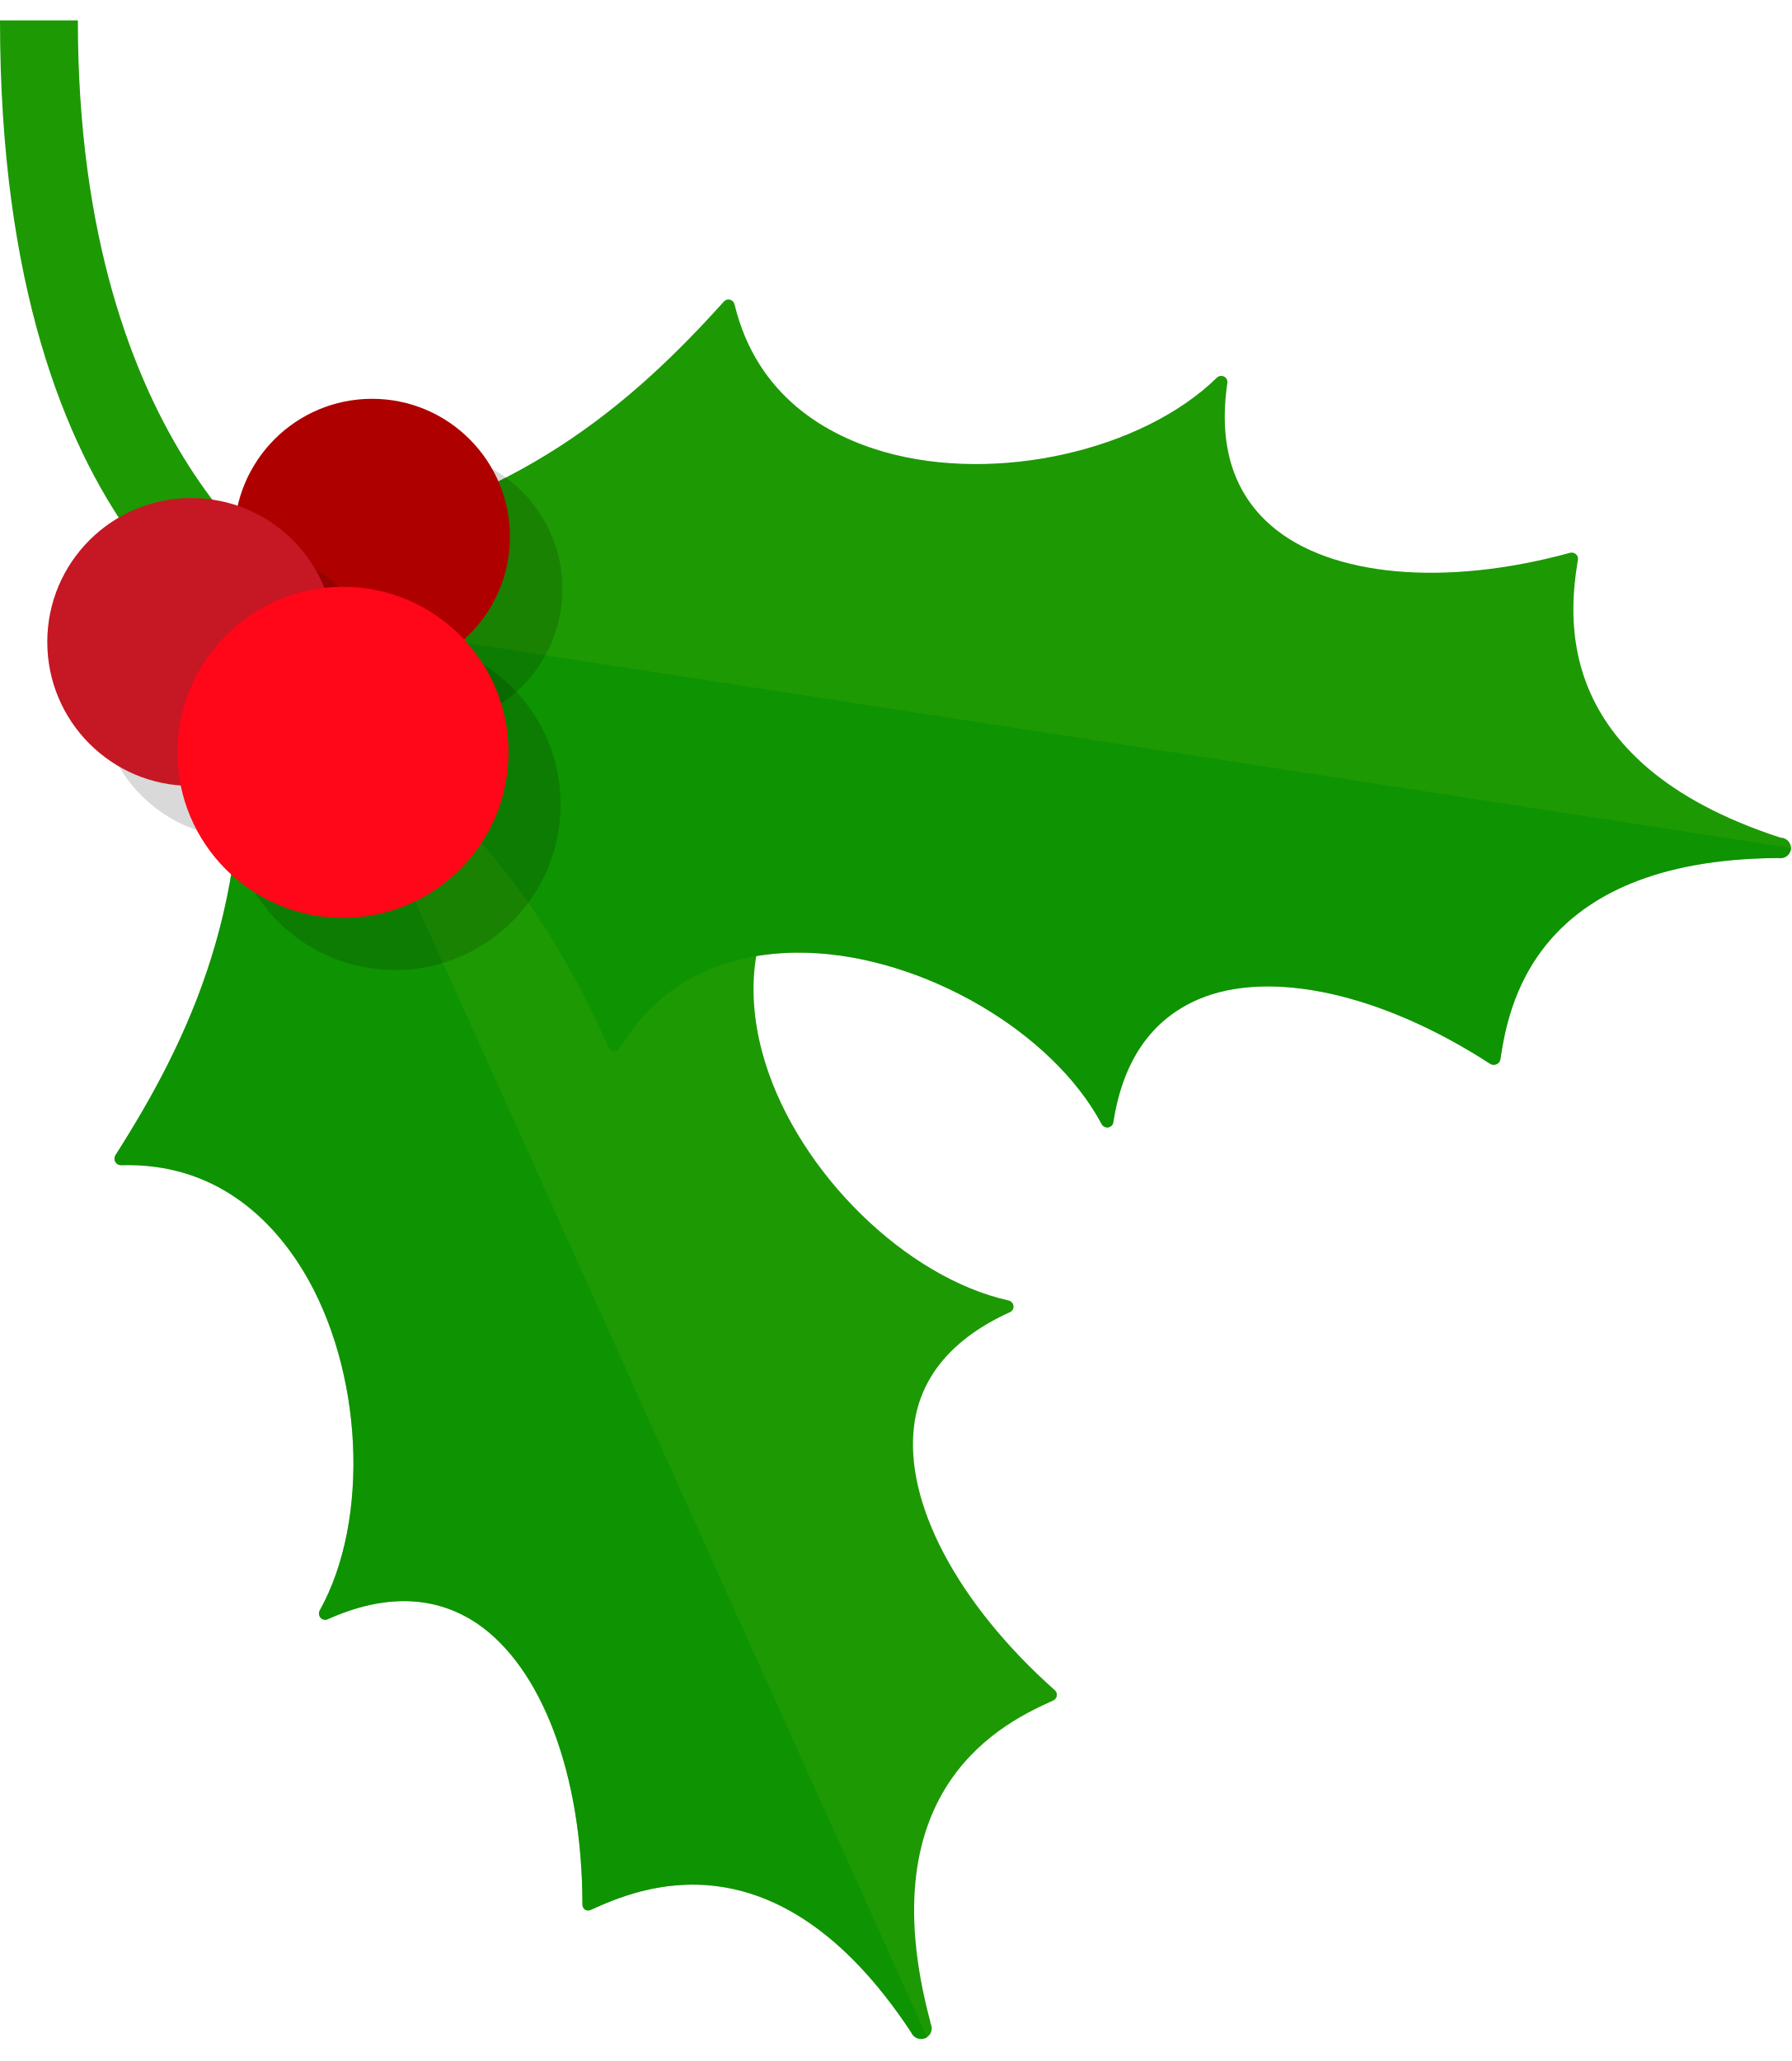
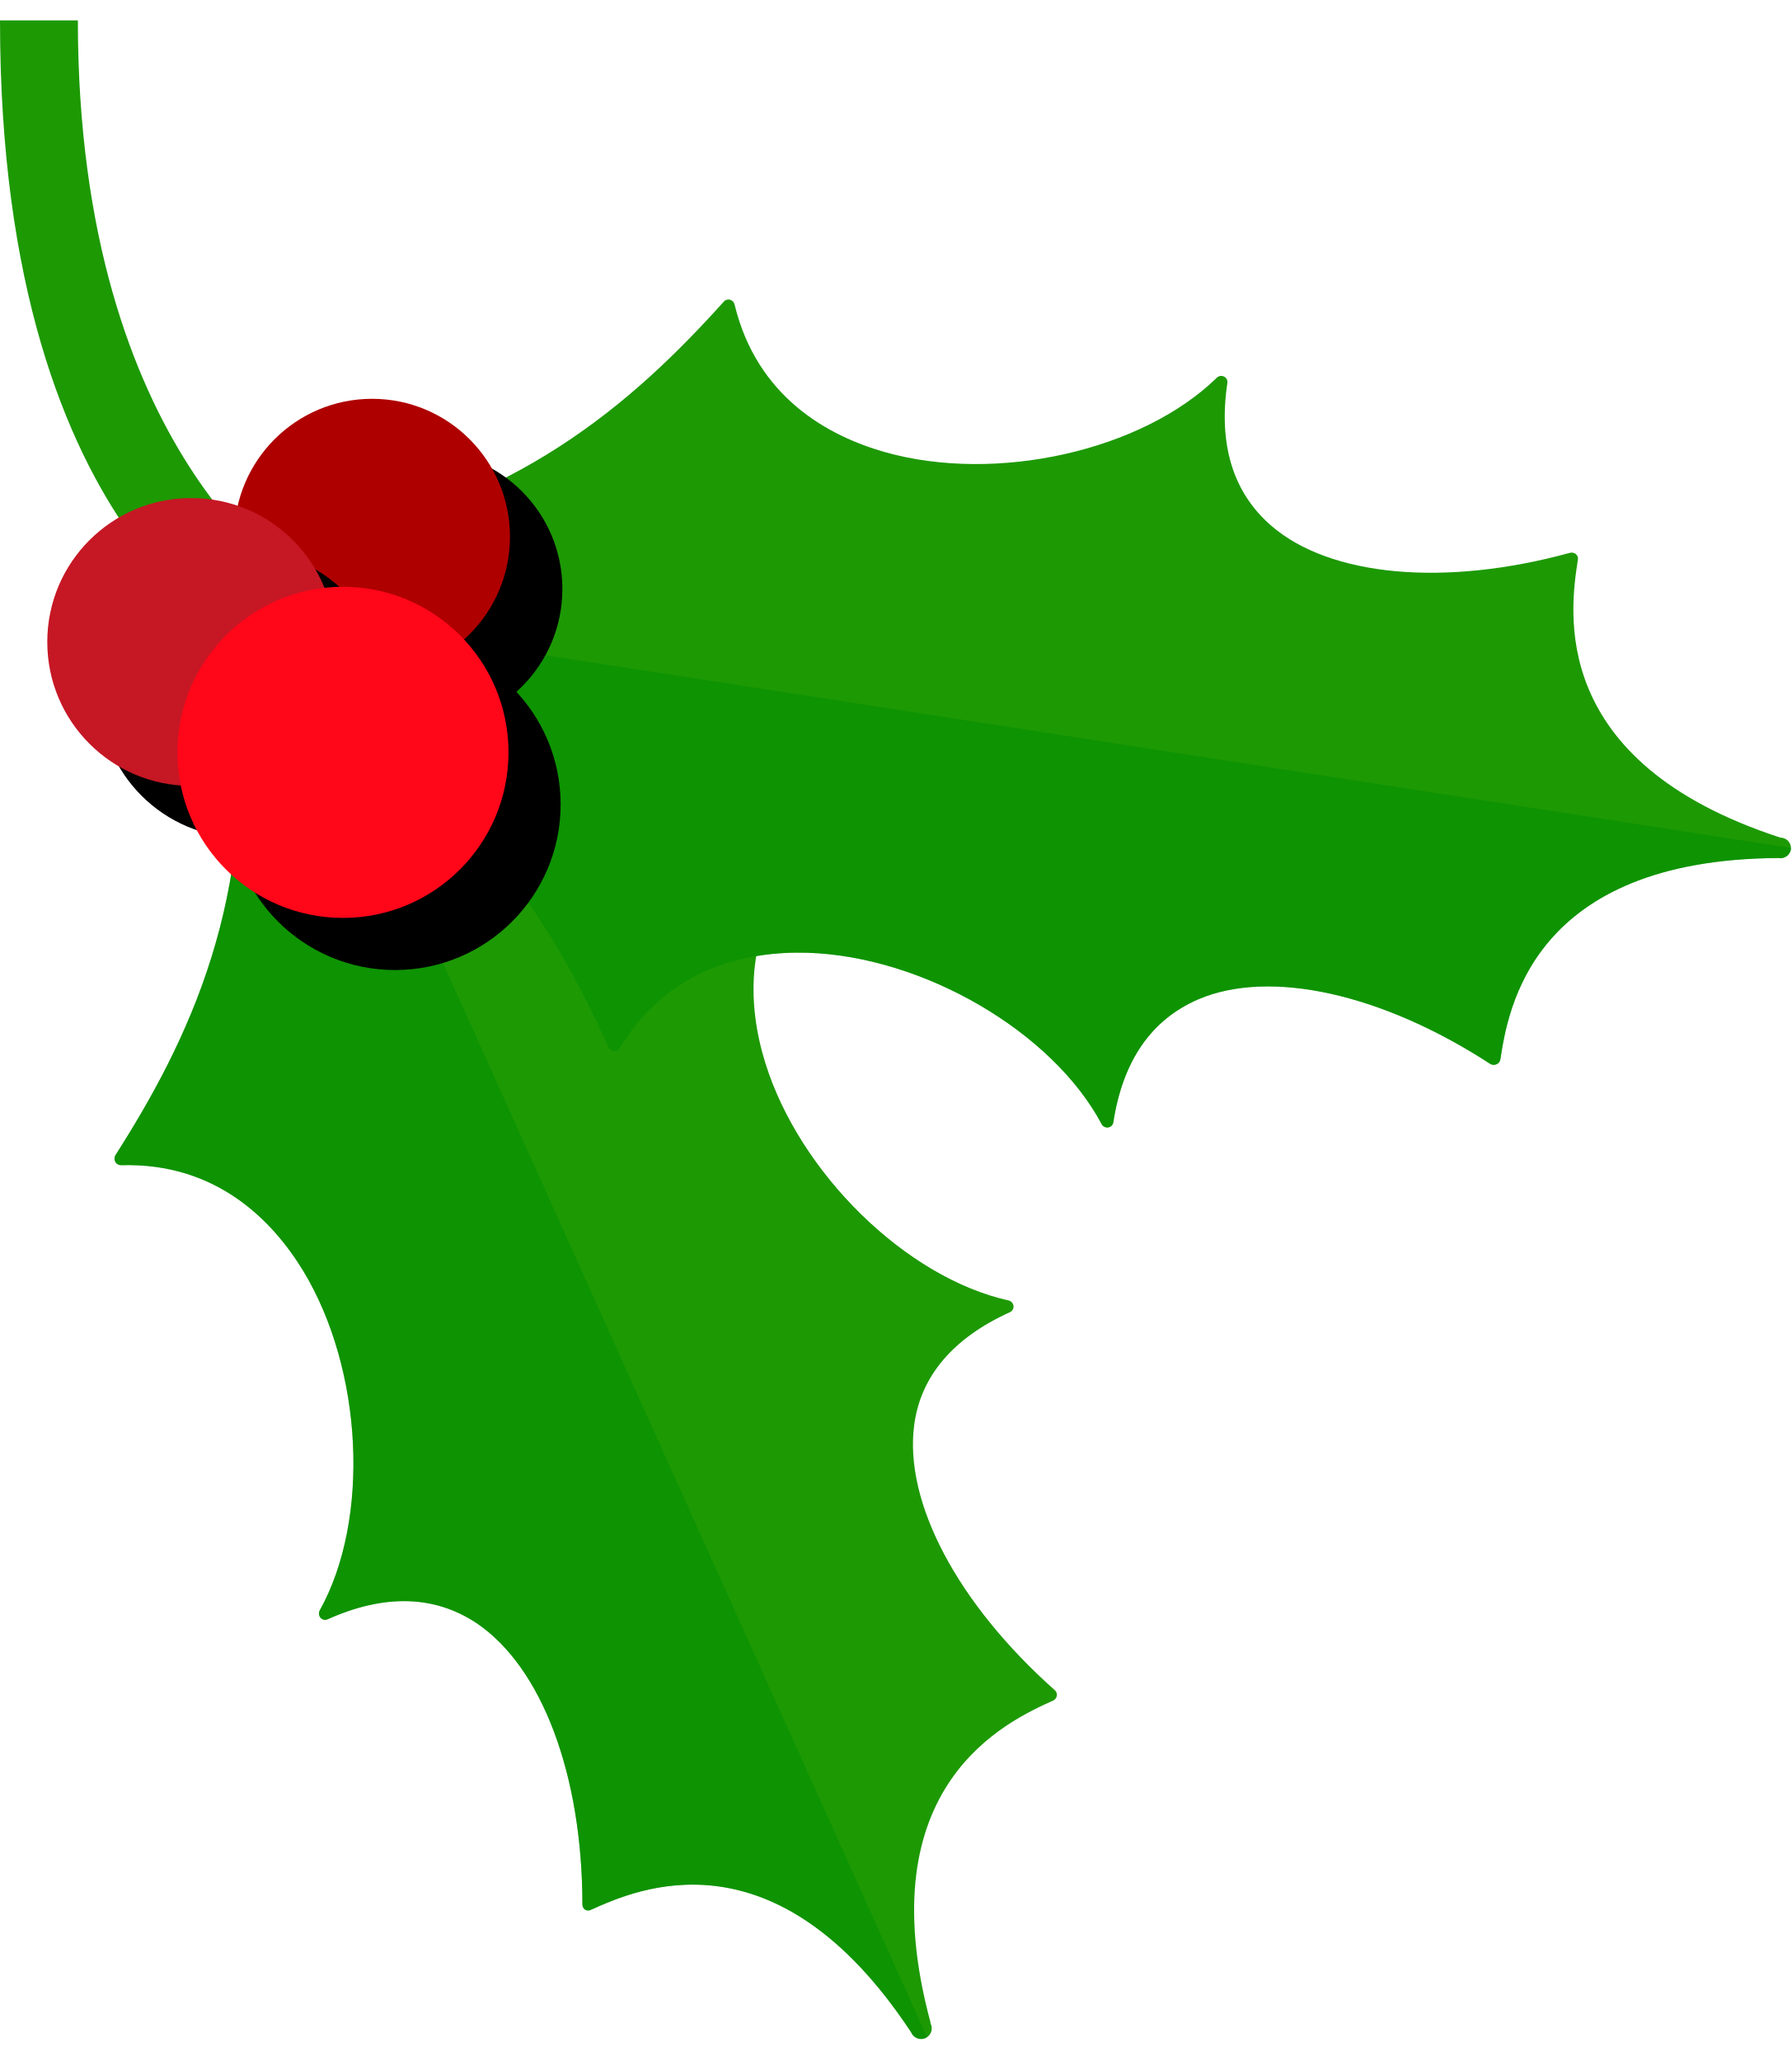
<svg xmlns="http://www.w3.org/2000/svg" viewBox="0 0 122.42 138" width="120" height="138">
  <defs>
-     <style>.cls-1{isolation:isolate;}.cls-2{fill:#1d9904;}.cls-3{fill:#008e00;opacity:0.5;}.cls-4{opacity:0.15;mix-blend-mode:multiply;}.cls-5{fill:#af0000;}.cls-6{fill:#c61724;}.cls-7{fill:#ff0619;}</style>
+     <style>.cls-2{fill:#1d9904}.cls-3{fill:#008e00;opacity:.5}.cls-4{opacity:.15;mix-blend-mode:multiply}</style>
  </defs>
-   <g class="cls-1">
+   <g style="isolation:isolate">
    <g id="Layer_1" data-name="Layer 1">
-       <path class="cls-2" d="M18.58,43.67C17.82,43.28,0,36.23,0,0H5.32c0,29.65,15.06,38.63,15.7,39Z" />
-       <path class="cls-2" d="M8.25,78.2C14.79,78,18.63,82,20.71,85.41c4.1,6.76,4.6,17,1.13,23.21a.46.46,0,0,0,.06.5.42.42,0,0,0,.48.1c3.88-1.74,7.31-1.65,10.19.27,4.44,3,7.21,10.32,7.22,19.21a.42.42,0,0,0,.19.36.41.41,0,0,0,.4,0c3.11-1.4,12.59-5.67,21.86,8.36l0,0v0a.74.74,0,0,0,1,.4.73.73,0,0,0,.33-1s0,0,0-.06v0c-4.37-16.24,5.24-20.57,8.4-22a.43.43,0,0,0,.23-.32.42.42,0,0,0-.14-.38c-6.64-5.9-10.32-12.85-9.6-18.14C62.9,92.62,65.11,90,69,88.24a.42.42,0,0,0,.24-.43.44.44,0,0,0-.34-.37c-7-1.56-14.28-8.69-16.62-16.24-1.18-3.81-1.64-9.36,2.86-14.11a.42.42,0,0,0,.09-.43.44.44,0,0,0-.34-.29c-9.1-1.44-19.69-4.35-29.25-15a.41.41,0,0,0-.48-.1l-8.85,4a.42.42,0,0,0-.24.43c1.61,14.2-3.23,24.06-8.19,31.83a.46.46,0,0,0,0,.44A.44.44,0,0,0,8.25,78.2Z" />
-       <path class="cls-3" d="M8.25,78.2C14.79,78,18.63,82,20.71,85.41c4.1,6.76,4.6,17,1.13,23.21a.46.46,0,0,0,.06.5.42.42,0,0,0,.48.1c3.88-1.74,7.31-1.65,10.19.27,4.44,3,7.21,10.32,7.22,19.21a.42.42,0,0,0,.19.36.41.41,0,0,0,.4,0c3.11-1.4,12.59-5.67,21.86,8.36l0,0v0a.74.74,0,0,0,1,.4s0,0,.09-.06L20.75,43.28l-4.45,2a.42.42,0,0,0-.24.43c1.61,14.2-3.23,24.06-8.19,31.83a.46.46,0,0,0,0,.44A.44.44,0,0,0,8.25,78.2Z" />
-       <path class="cls-2" d="M42.34,70.2c3.38-5.6,8.85-6.63,12.84-6.51,7.9.25,16.72,5.39,20.08,11.7a.43.43,0,0,0,.45.23.42.42,0,0,0,.35-.35c.65-4.21,2.59-7,5.78-8.39,4.9-2.11,12.58-.41,20,4.42a.46.46,0,0,0,.41,0,.43.43,0,0,0,.25-.32c.52-3.37,2.11-13.65,18.93-13.76l.07,0,0,0a.73.73,0,0,0,.85-.58.72.72,0,0,0-.64-.81h-.06l0,0c-16-5.2-14.38-15.6-13.85-19a.4.4,0,0,0-.14-.37.45.45,0,0,0-.4-.09C98.72,38.71,90.88,38,86.85,34.52c-2.62-2.27-3.62-5.55-3-9.75a.41.41,0,0,0-.23-.44.43.43,0,0,0-.49.08c-5.12,5-15.08,7.23-22.68,5.08-3.84-1.09-8.74-3.73-10.27-10.1a.44.44,0,0,0-.31-.31.41.41,0,0,0-.42.13C43.3,26.05,35.09,33.35,21,35.57a.43.43,0,0,0-.35.34L19.14,45.5a.42.42,0,0,0,.22.44c12.79,6.39,18.41,15.83,22.22,24.22a.44.44,0,0,0,.37.24A.41.41,0,0,0,42.34,70.2Z" />
-       <path class="cls-3" d="M42.34,70.2c3.38-5.6,8.85-6.63,12.84-6.51,7.9.25,16.72,5.39,20.08,11.7a.43.43,0,0,0,.45.23.42.42,0,0,0,.35-.35c.65-4.21,2.59-7,5.78-8.39,4.9-2.11,12.58-.41,20,4.42a.46.46,0,0,0,.41,0,.43.43,0,0,0,.25-.32c.52-3.37,2.11-13.65,18.93-13.76l.07,0,0,0a.73.73,0,0,0,.85-.58.37.37,0,0,0,0-.11L19.88,40.68l-.74,4.82a.42.42,0,0,0,.22.44c12.79,6.39,18.41,15.83,22.22,24.22a.44.44,0,0,0,.37.24A.41.41,0,0,0,42.34,70.2Z" />
-       <g class="cls-4">
-         <path d="M19.56,38.83A9.43,9.43,0,1,0,29,29.41,9.43,9.43,0,0,0,19.56,38.83Z" />
-       </g>
-       <path class="cls-5" d="M16,35.27a9.42,9.42,0,1,0,9.42-9.42A9.42,9.42,0,0,0,16,35.27Z" />
-       <g class="cls-4">
-         <path d="M6.79,46a9.83,9.83,0,1,0,9.83-9.82A9.83,9.83,0,0,0,6.79,46Z" />
-       </g>
-       <path class="cls-6" d="M3.23,42.45a9.83,9.83,0,1,0,9.83-9.82A9.83,9.83,0,0,0,3.23,42.45Z" />
-       <g class="cls-4">
-         <path d="M15.68,53.56A11.31,11.31,0,1,0,27,42.25,11.31,11.31,0,0,0,15.68,53.56Z" />
-       </g>
-       <path class="cls-7" d="M12.12,50A11.31,11.31,0,1,0,23.43,38.69,11.32,11.32,0,0,0,12.12,50Z" />
+       <path class="cls-2" d="M18.58 43.67C17.82 43.28 0 36.23 0 0h5.32c0 29.65 15.06 38.63 15.7 39zM8.25 78.2c6.54-.2 10.38 3.8 12.46 7.21 4.1 6.76 4.6 17 1.13 23.21a.46.46 0 0 0 .06.5.42.42 0 0 0 .48.1c3.88-1.74 7.31-1.65 10.19.27 4.44 3 7.21 10.32 7.22 19.21a.42.42 0 0 0 .19.36.41.41 0 0 0 .4 0c3.11-1.4 12.59-5.67 21.86 8.36a.74.74 0 0 0 1 .4.73.73 0 0 0 .33-1v-.06c-4.37-16.24 5.24-20.57 8.4-22a.43.43 0 0 0 .23-.32.42.42 0 0 0-.14-.38c-6.64-5.9-10.32-12.85-9.6-18.14.44-3.3 2.65-5.92 6.54-7.68a.42.42 0 0 0 .24-.43.44.44 0 0 0-.34-.37c-7-1.56-14.28-8.69-16.62-16.24-1.18-3.81-1.64-9.36 2.86-14.11a.42.42 0 0 0 .09-.43.44.44 0 0 0-.34-.29c-9.1-1.44-19.69-4.35-29.25-15a.41.41 0 0 0-.48-.1l-8.85 4a.42.42 0 0 0-.24.43c1.61 14.2-3.23 24.06-8.19 31.83a.46.46 0 0 0 0 .44.44.44 0 0 0 .37.23z" />
+       <path class="cls-3" d="M8.25 78.2c6.54-.2 10.38 3.8 12.46 7.21 4.1 6.76 4.6 17 1.13 23.21a.46.46 0 0 0 .06.5.42.42 0 0 0 .48.1c3.88-1.74 7.31-1.65 10.19.27 4.44 3 7.21 10.32 7.22 19.21a.42.42 0 0 0 .19.36.41.41 0 0 0 .4 0c3.11-1.4 12.59-5.67 21.86 8.36a.74.74 0 0 0 1 .4l.09-.06-42.58-94.48-4.45 2a.42.42 0 0 0-.24.43c1.61 14.2-3.23 24.06-8.19 31.83a.46.46 0 0 0 0 .44.44.44 0 0 0 .38.22z" />
+       <path class="cls-2" d="M42.34 70.2c3.38-5.6 8.85-6.63 12.84-6.51 7.9.25 16.72 5.39 20.08 11.7a.43.43 0 0 0 .45.23.42.42 0 0 0 .35-.35c.65-4.21 2.59-7 5.78-8.39 4.9-2.11 12.58-.41 20 4.42a.46.46 0 0 0 .41 0 .43.43 0 0 0 .25-.32c.52-3.37 2.11-13.65 18.93-13.76h.07a.73.73 0 0 0 .85-.58.72.72 0 0 0-.64-.81h-.06c-16-5.2-14.38-15.6-13.85-19a.4.4 0 0 0-.14-.37.45.45 0 0 0-.4-.09c-8.54 2.34-16.38 1.63-20.41-1.85-2.62-2.27-3.62-5.55-3-9.75a.41.41 0 0 0-.23-.44.43.43 0 0 0-.49.08c-5.12 5-15.08 7.23-22.68 5.08-3.84-1.09-8.74-3.73-10.27-10.1a.44.44 0 0 0-.31-.31.41.41 0 0 0-.42.13C43.3 26.05 35.09 33.35 21 35.57a.43.43 0 0 0-.35.34l-1.51 9.59a.42.42 0 0 0 .22.44c12.79 6.39 18.41 15.83 22.22 24.22a.44.44 0 0 0 .37.24.41.41 0 0 0 .39-.2z" />
+       <path class="cls-3" d="M42.34 70.2c3.38-5.6 8.85-6.63 12.84-6.51 7.9.25 16.72 5.39 20.08 11.7a.43.43 0 0 0 .45.23.42.42 0 0 0 .35-.35c.65-4.21 2.59-7 5.78-8.39 4.9-2.11 12.58-.41 20 4.42a.46.46 0 0 0 .41 0 .43.43 0 0 0 .25-.32c.52-3.37 2.11-13.65 18.93-13.76h.07a.73.73 0 0 0 .85-.58.37.37 0 0 0 0-.11L19.88 40.68l-.74 4.82a.42.42 0 0 0 .22.44c12.79 6.39 18.41 15.83 22.22 24.22a.44.44 0 0 0 .37.24.41.41 0 0 0 .39-.2z" />
+       <path d="M19.56 38.83A9.43 9.43 0 1 0 29 29.41a9.43 9.43 0 0 0-9.44 9.42z" />
+       <path d="M16 35.27a9.42 9.42 0 1 0 9.42-9.42A9.42 9.42 0 0 0 16 35.27z" fill="#af0000" />
+       <path d="M6.79 46a9.83 9.83 0 1 0 9.83-9.82A9.83 9.83 0 0 0 6.79 46z" />
+       <path d="M3.23 42.45a9.83 9.83 0 1 0 9.83-9.82 9.83 9.83 0 0 0-9.83 9.82z" fill="#c61724" />
+       <path d="M15.68 53.56A11.31 11.31 0 1 0 27 42.25a11.31 11.31 0 0 0-11.32 11.31z" />
+       <path d="M12.12 50a11.31 11.31 0 1 0 11.31-11.31A11.32 11.32 0 0 0 12.12 50z" fill="#ff0619" />
    </g>
  </g>
</svg>
